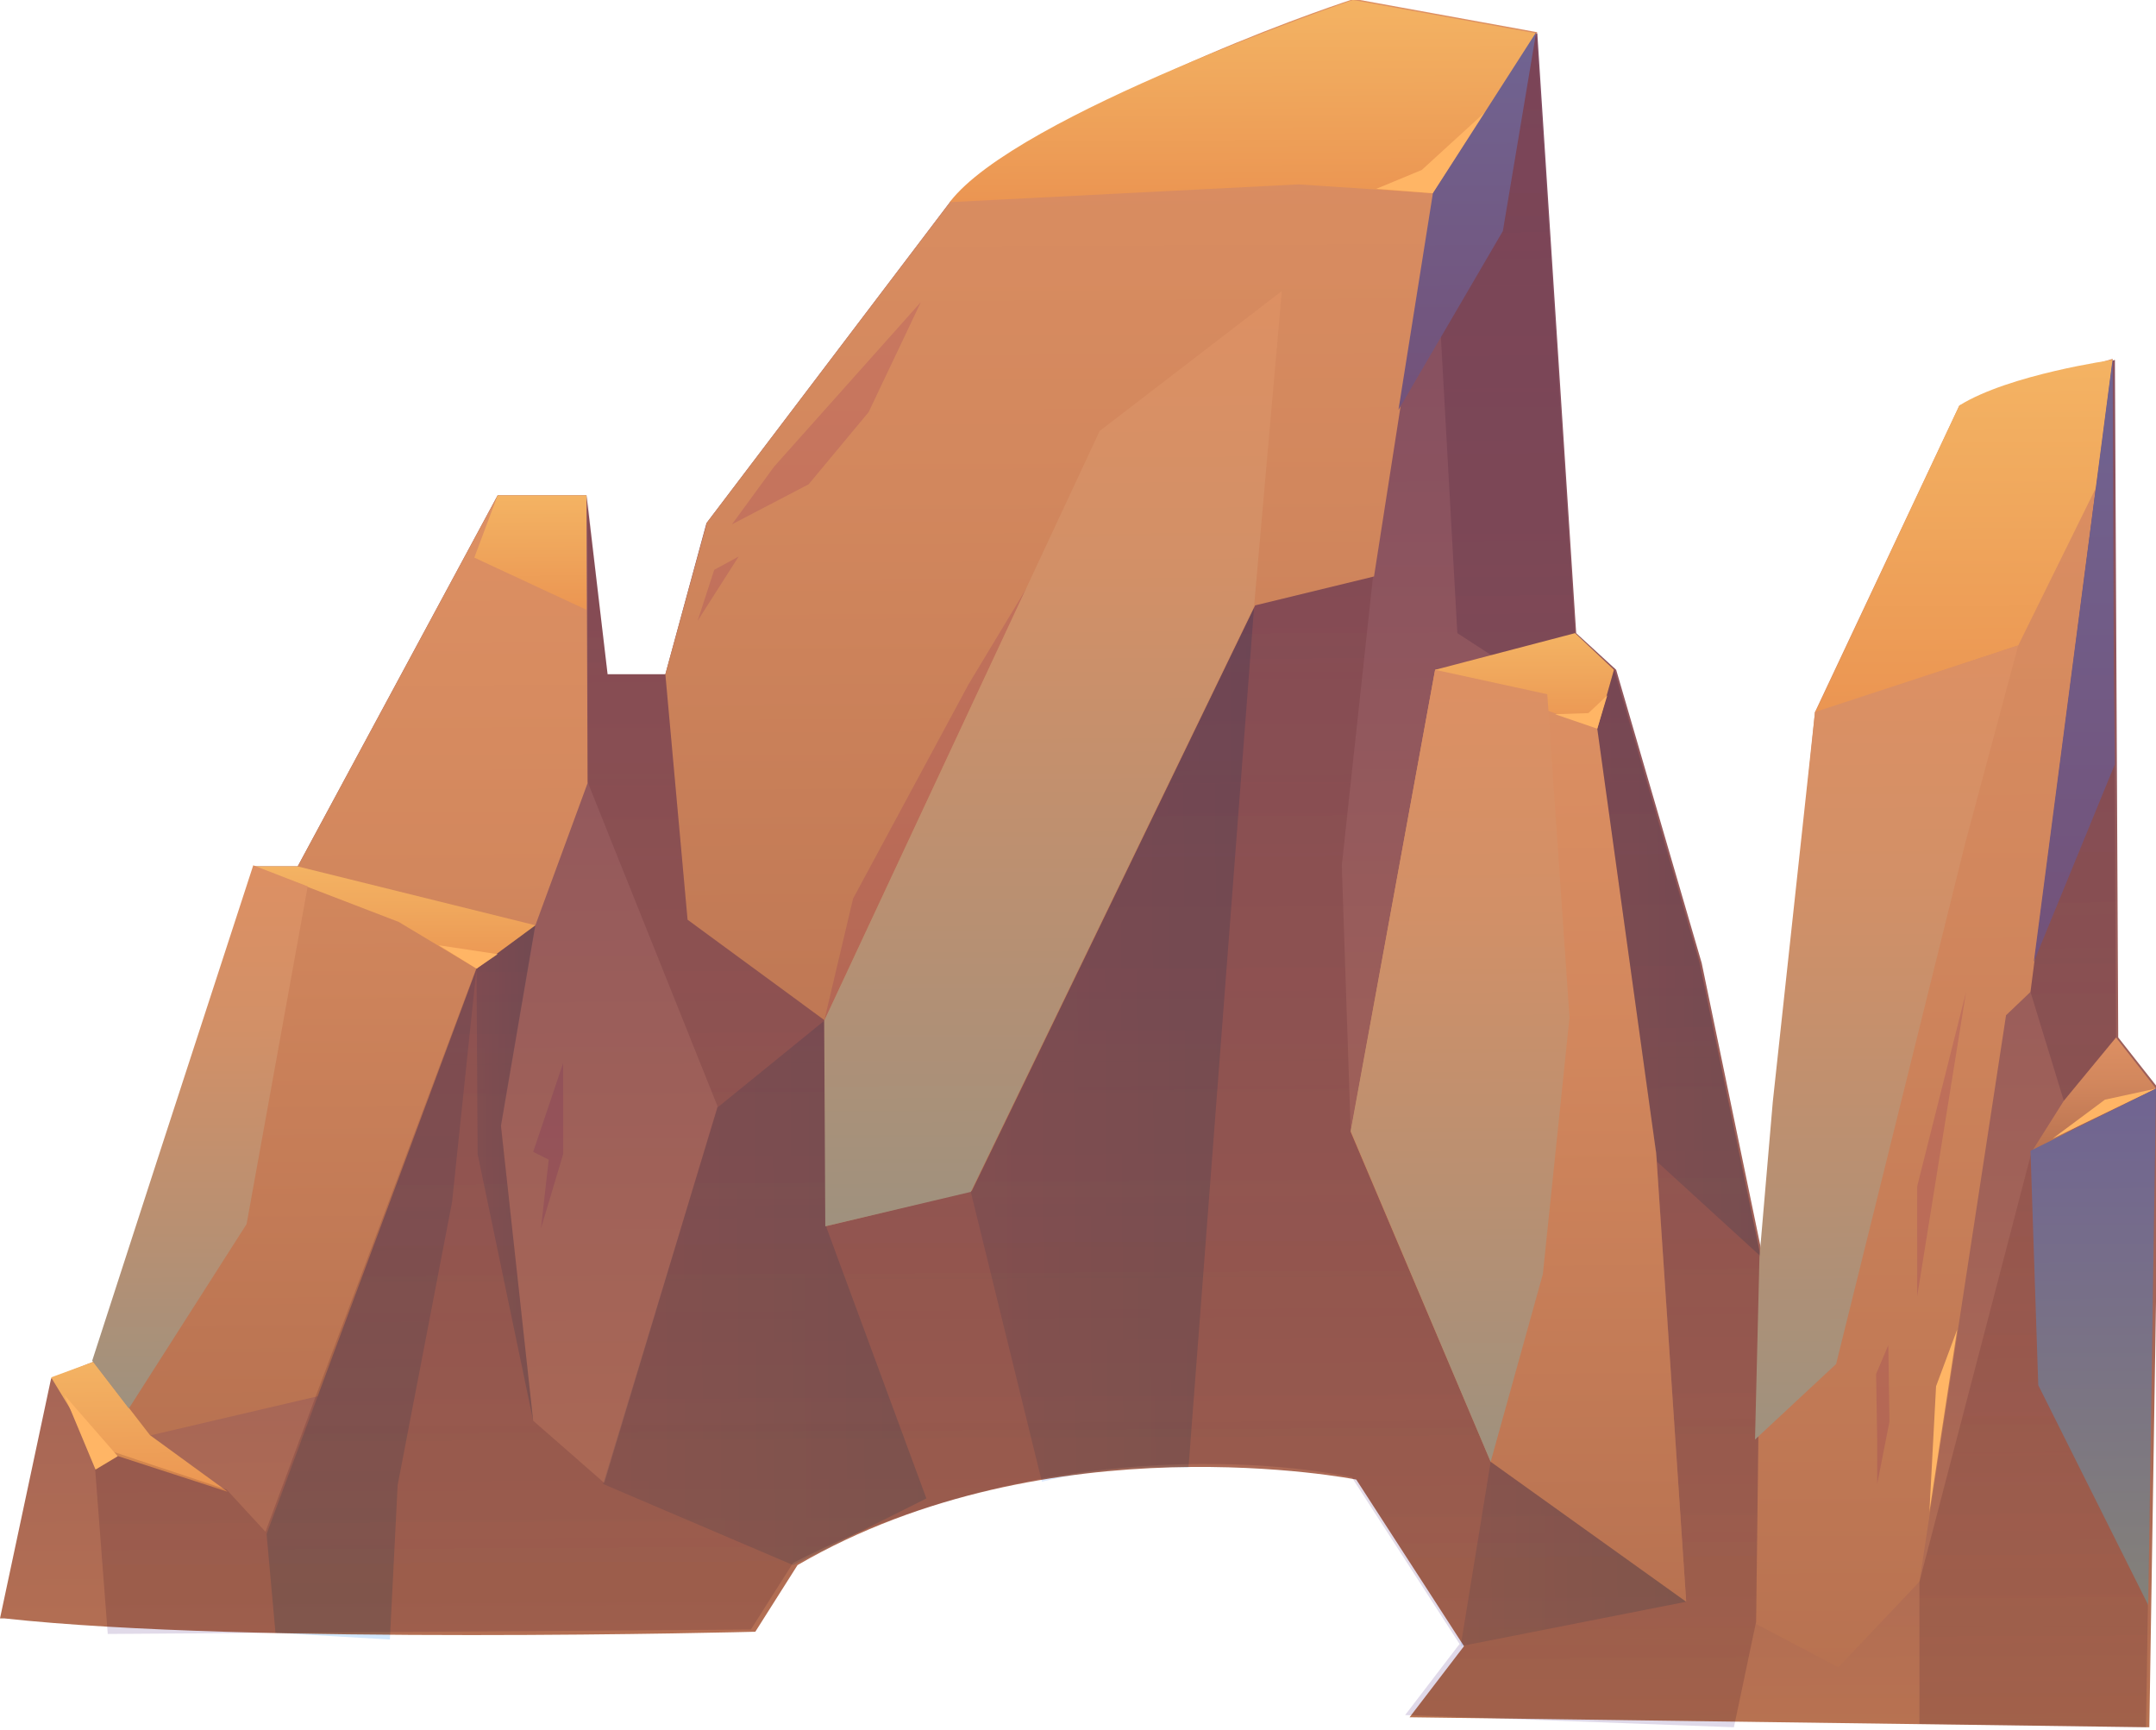
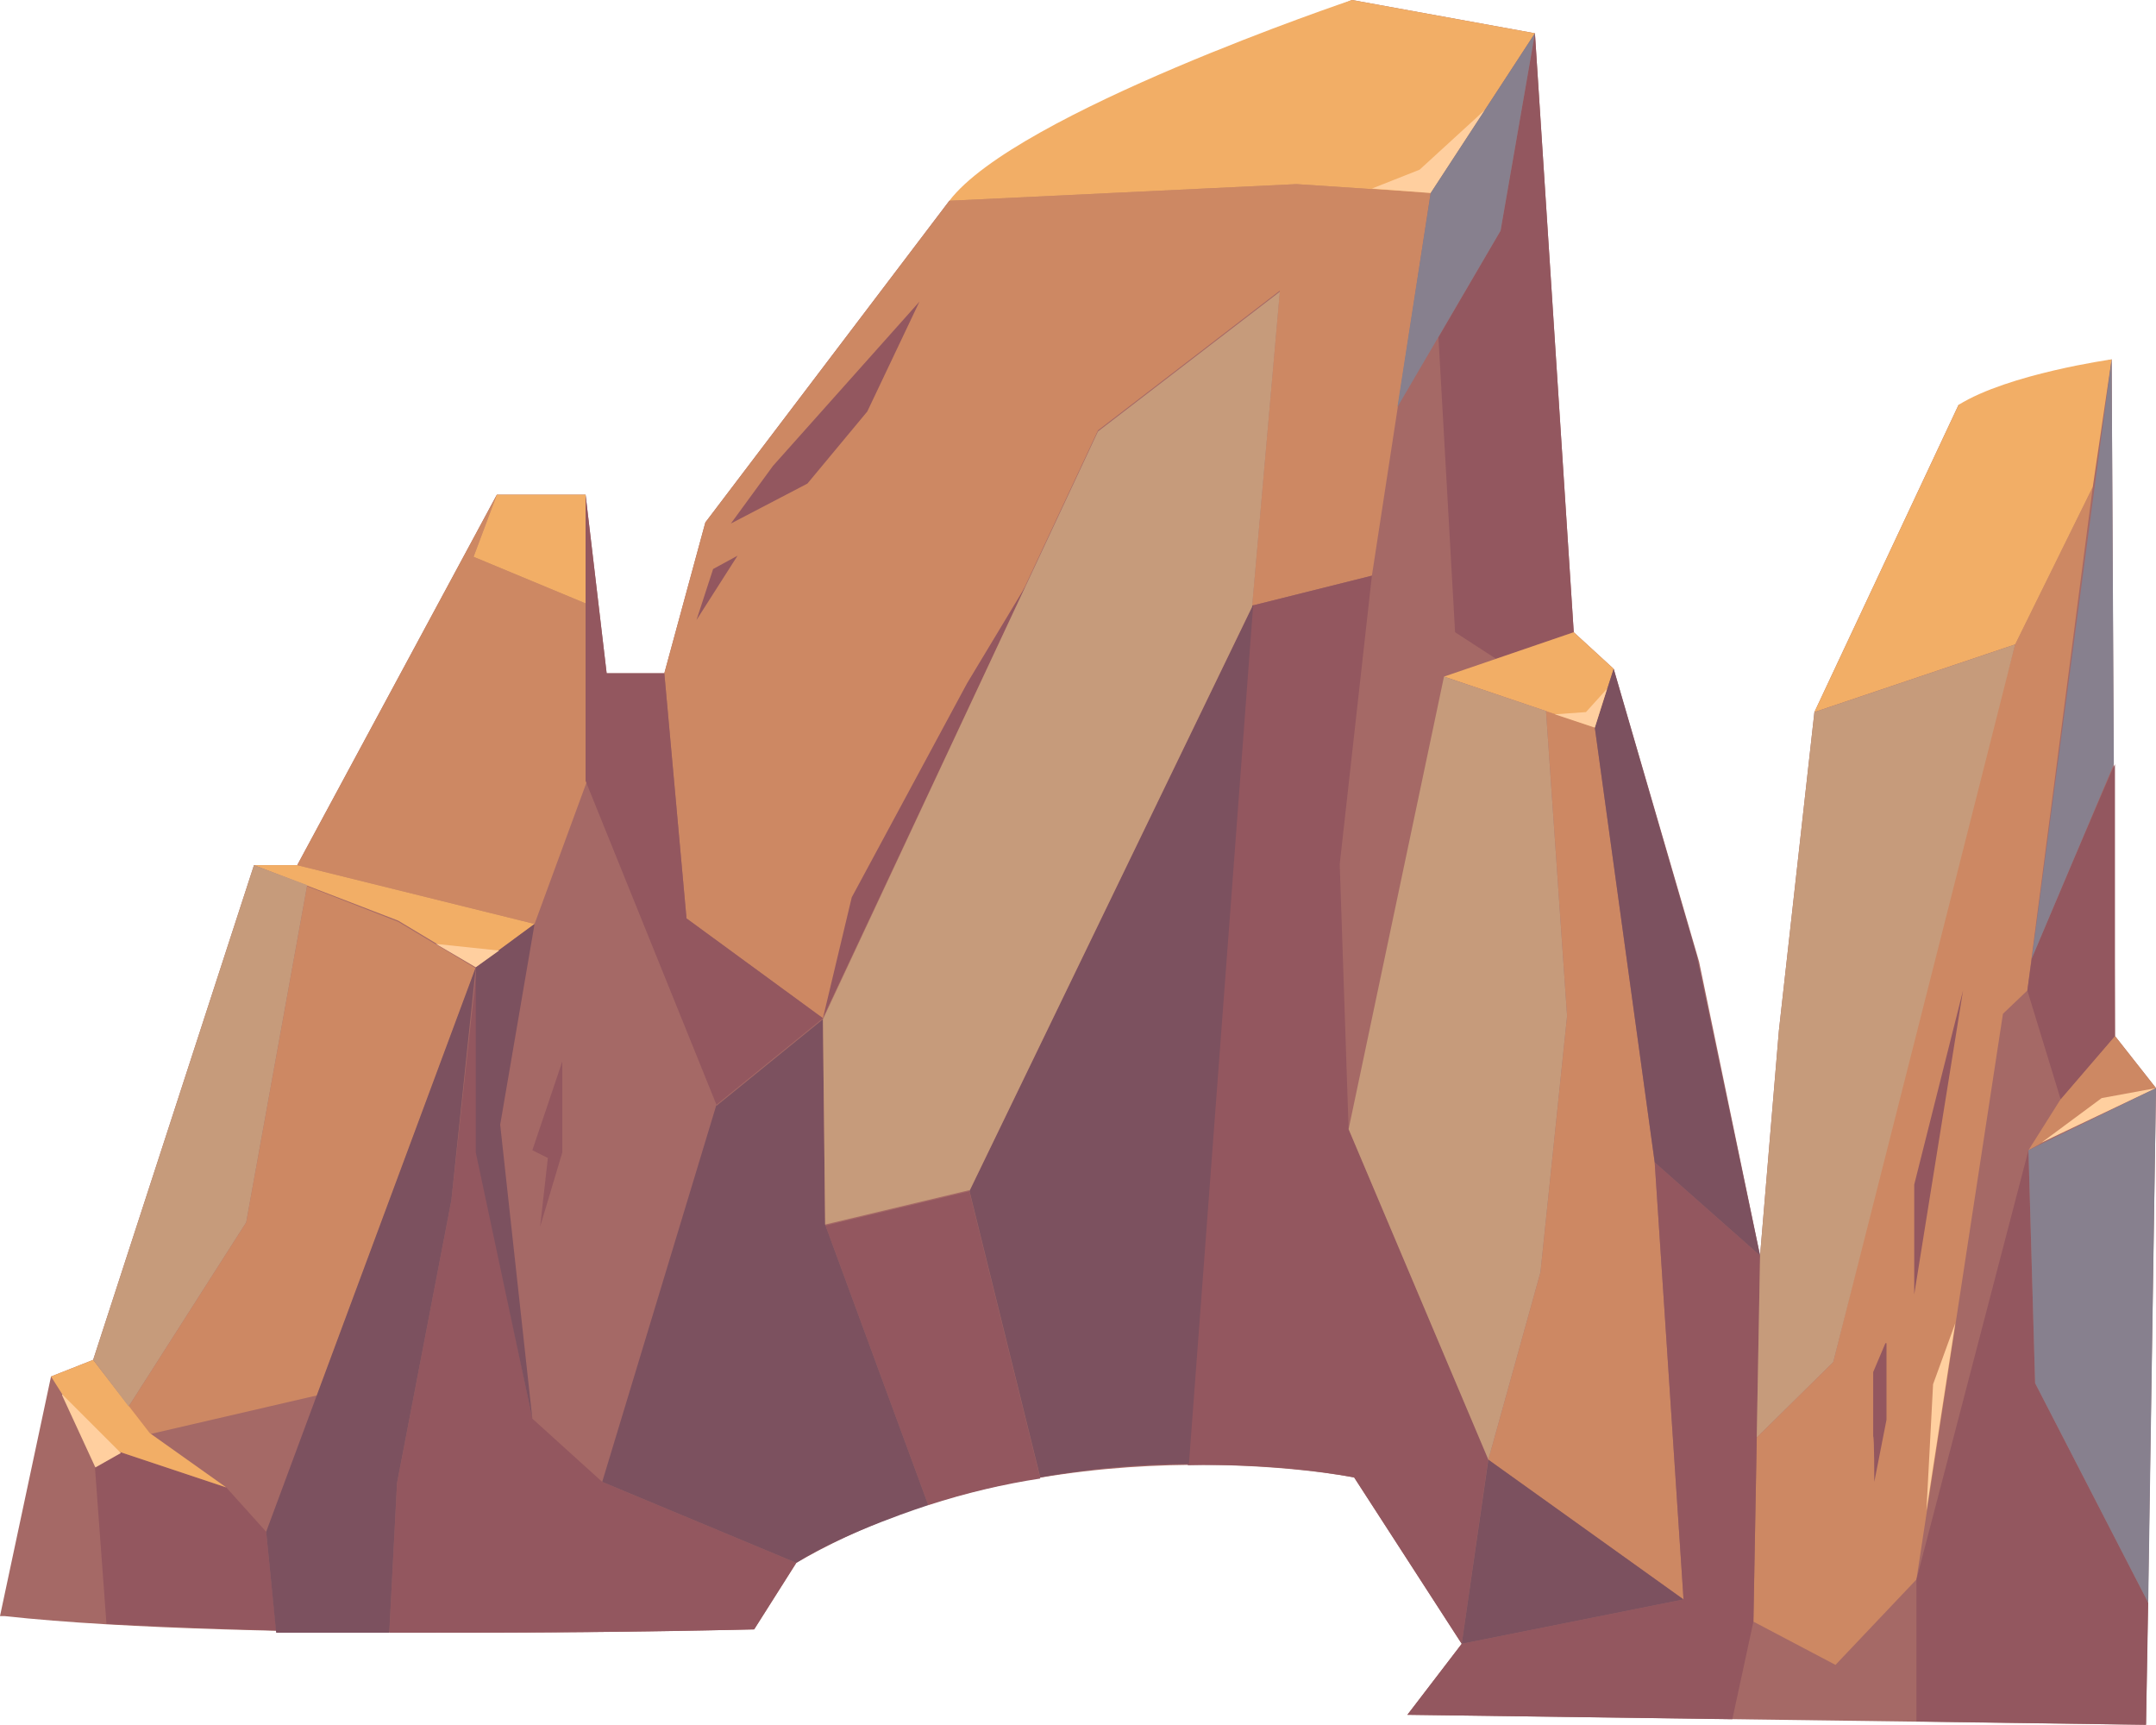
- <svg xmlns="http://www.w3.org/2000/svg" xmlns:xlink="http://www.w3.org/1999/xlink" version="1.1" viewBox="0 0 194.1 155.7">
+ <svg xmlns="http://www.w3.org/2000/svg" version="1.1" viewBox="0 0 194.4 155.5">
  <defs>
    <style>
-       .rock-side-light-2 {
-         fill: url(#rock04-side-light-gradient-2);
+       .cls-1 {
+         fill: #ffcf9f;
      }
-       .rock-shade3 {
-         fill: url(#rock04-shade3-gradient);
+ 
+       .cls-2 {
+         fill: #cd8863;
      }
-       .rock-shade3, .rock-shade3-3, .rock-shade3-4, .rock-shade3-2 {
-         opacity: .5;
+ 
+       .cls-3 {
+         fill: #87808e;
      }
-       .rock-shade3, .rock-shade3-3, .rock-shade3-4, .rock-shade3-2, .rock-shade, .rock-shade2, .rock-shade2-6, .rock-shade2-2, .rock-shade2-5, .rock-shade2-3, .rock-shade2-4 {
-         mix-blend-mode: multiply;
+ 
+       .cls-4 {
+         fill: #c69b7b;
      }
-       .rock-shade3-3 {
-         fill: url(#rock04-shade3-gradient-3);
+ 
+       .cls-5 {
+         fill: #93575f;
      }
-       .rock-shade3-4 {
-         fill: url(#rock04-shade3-gradient-4);
+ 
+       .cls-6 {
+         fill: #f2ae66;
      }
-       .rock-shade3-2 {
-         fill: url(#rock04-shade3-gradient-2);
+ 
+       .cls-7 {
+         fill: #a56966;
      }
-       .rock-side {
-         fill: url(#rock04-side-gradient);
-       }
-       .rock-top {
-         fill: url(#rock04-top-gradient);
-       }
-       .rock-face-light {
-         fill: url(#rock04-face-light-gradient);
-       }
-       .rock-back {
-         fill: url(#rock04-back-gradient);
-       }
-       .rock-face {
-         fill: url(#rock04-face-gradient);
-       }
-       .rock-side-light {
-         fill: url(#rock04-side-light-gradient);
-       }
-       .rock-shade {
-         fill: #efdbff;
-       }
-       .rock-face-2 {
-         fill: url(#rock04-face-gradient-2);
-       }
-       .rock-face-4 {
-         fill: url(#rock04-face-gradient-4);
-       }
-       .rock-face-5 {
-         fill: url(#rock04-face-gradient-5);
-       }
-       .rock-face-3 {
-         fill: url(#rock04-face-gradient-3);
-       }
-       .rock-side-2 {
-         fill: url(#rock04-side-gradient-2);
-       }
-       .rock-side-3 {
-         fill: url(#rock04-side-gradient-3);
-       }
-       .rock-side-4 {
-         fill: url(#rock04-side-gradient-4);
-       }
-       .rock-top-6 {
-         fill: url(#rock04-top-gradient-6);
-       }
-       .rock-top-3 {
-         fill: url(#rock04-top-gradient-3);
-       }
-       .rock-top-5 {
-         fill: url(#rock04-top-gradient-5);
-       }
-       .rock-top-4 {
-         fill: url(#rock04-top-gradient-4);
-       }
-       .rock-top-2 {
-         fill: url(#rock04-top-gradient-2);
-       }
-       .rock-edge {
-         fill: #ffb565;
-       }
-       .rock-shade2 {
-         fill: url(#rock04-shade2-gradient);
-       }
-       .rock-shade3-32 {
-         isolation: isolate;
-       }
-       .rock-shade2-6 {
-         fill: url(#rock04-shade2-gradient-6);
-       }
-       .rock-shade2-2 {
-         fill: url(#rock04-shade2-gradient-2);
-       }
-       .rock-shade2-5 {
-         fill: url(#rock04-shade2-gradient-5);
-       }
-       .rock-shade2-3 {
-         fill: url(#rock04-shade2-gradient-3);
-       }
-       .rock-shade2-4 {
-         fill: url(#rock04-shade2-gradient-4);
+ 
+       .cls-8 {
+         fill: #7c515f;
      }
    </style>
-     <linearGradient id="rock04-back-gradient" x1="96.8" y1="155.6" x2="96.8" y2="-.3" gradientTransform="translate(-.3 .9) rotate(-.3)" gradientUnits="userSpaceOnUse">
-       <stop offset="0" stop-color="#b87251" />
-       <stop offset=".2" stop-color="#a76656" />
-       <stop offset=".7" stop-color="#8b535f" />
-       <stop offset="1" stop-color="#814c63" />
-     </linearGradient>
-     <linearGradient id="rock04-face-gradient" x1="30.5" y1="129.5" x2="30.5" y2="43.9" gradientTransform="translate(-.3 .9) rotate(-.3)" gradientUnits="userSpaceOnUse">
-       <stop offset="0" stop-color="#b87251" />
-       <stop offset=".6" stop-color="#d2875d" />
-       <stop offset="1" stop-color="#dd9063" />
-     </linearGradient>
-     <linearGradient id="rock04-face-gradient-2" x1="99.3" y1="109.9" x2="99.3" y2="-.3" xlink:href="#rock04-face-gradient" />
-     <linearGradient id="rock04-face-gradient-3" x1="174" y1="150" x2="174" y2="32.4" xlink:href="#rock04-face-gradient" />
-     <linearGradient id="rock04-top-gradient" x1="12.2" y1="133.5" x2="12.2" y2="121.7" gradientTransform="translate(-.3 .9) rotate(-.3)" gradientUnits="userSpaceOnUse">
-       <stop offset="0" stop-color="#eb9552" />
-       <stop offset=".6" stop-color="#f0a85d" />
-       <stop offset="1" stop-color="#f4b363" />
-     </linearGradient>
-     <linearGradient id="rock04-face-gradient-4" x1="188.3" y1="103.7" x2="188.3" y2="93.4" xlink:href="#rock04-face-gradient" />
-     <linearGradient id="rock04-shade3-gradient" x1="83.2" y1="155.6" x2="83.2" y2="43.9" gradientTransform="translate(-.3 .9) rotate(-.3)" gradientUnits="userSpaceOnUse">
-       <stop offset="0" stop-color="#c0b3d4" />
-       <stop offset=".5" stop-color="#d1becd" />
-       <stop offset="1" stop-color="#e3cac7" />
-     </linearGradient>
-     <linearGradient id="rock04-shade3-gradient-2" x1="135.5" y1="59.2" x2="135.5" y2="2.8" xlink:href="#rock04-shade3-gradient" />
-     <linearGradient id="rock04-face-gradient-5" x1="136.4" y1="144.1" x2="136.4" y2="59.2" xlink:href="#rock04-face-gradient" />
-     <linearGradient id="rock04-shade3-gradient-3" x1="183.2" y1="155.6" x2="183.2" y2="98.1" xlink:href="#rock04-shade3-gradient" />
-     <linearGradient id="rock04-shade3-gradient-4" x1="186.5" y1="99.1" x2="186.5" y2="32.4" xlink:href="#rock04-shade3-gradient" />
-     <linearGradient id="rock04-top-gradient-2" x1="112.2" y1="17.7" x2="112.2" y2="-.3" xlink:href="#rock04-top-gradient" />
-     <linearGradient id="rock04-top-gradient-3" x1="176.9" y1="64.1" x2="176.9" y2="32.4" xlink:href="#rock04-top-gradient" />
-     <linearGradient id="rock04-top-gradient-4" x1="137.3" y1="65.4" x2="137.3" y2="56.8" xlink:href="#rock04-top-gradient" />
-     <linearGradient id="rock04-top-gradient-5" x1="35.5" y1="86.5" x2="35.5" y2="77.2" xlink:href="#rock04-top-gradient" />
-     <linearGradient id="rock04-top-gradient-6" x1="47.8" y1="54.3" x2="47.8" y2="43.9" xlink:href="#rock04-top-gradient" />
-     <linearGradient id="rock04-shade2-gradient" x1="83.1" y1="115.9" x2="54" y2="115.9" gradientTransform="translate(-.3 .9) rotate(-.3)" gradientUnits="userSpaceOnUse">
-       <stop offset="0" stop-color="#d1e8ff" />
-       <stop offset="0" stop-color="#d1e8ff" />
-       <stop offset="1" stop-color="#e3ecff" />
-     </linearGradient>
-     <linearGradient id="rock04-shade2-gradient-2" x1="112.9" y1="93.6" x2="87.2" y2="93.6" xlink:href="#rock04-shade2-gradient" />
-     <linearGradient id="rock04-shade2-gradient-3" x1="151.4" y1="139.6" x2="131" y2="139.6" xlink:href="#rock04-shade2-gradient" />
-     <linearGradient id="rock04-shade2-gradient-4" x1="158.3" y1="86.6" x2="143.8" y2="86.6" xlink:href="#rock04-shade2-gradient" />
-     <linearGradient id="rock04-shade2-gradient-5" x1="48.1" y1="104.9" x2="42.8" y2="104.9" xlink:href="#rock04-shade2-gradient" />
-     <linearGradient id="rock04-shade2-gradient-6" x1="33.2" y1="146.8" x2="33.2" y2="86.5" xlink:href="#rock04-shade2-gradient" />
-     <linearGradient id="rock04-side-gradient" x1="17.8" y1="126" x2="17.8" y2="77.1" gradientTransform="translate(-.3 .9) rotate(-.3)" gradientUnits="userSpaceOnUse">
-       <stop offset="0" stop-color="#9f917e" />
-       <stop offset=".3" stop-color="#b69073" />
-       <stop offset=".7" stop-color="#d29067" />
-       <stop offset="1" stop-color="#dd9063" />
-     </linearGradient>
-     <linearGradient id="rock04-side-gradient-2" x1="169.7" y1="129.5" x2="169.7" y2="58.1" xlink:href="#rock04-side-gradient" />
-     <linearGradient id="rock04-side-gradient-3" x1="94.9" y1="109.9" x2="94.9" y2="25.9" xlink:href="#rock04-side-gradient" />
-     <linearGradient id="rock04-side-gradient-4" x1="131.3" y1="131.4" x2="131.3" y2="60.1" xlink:href="#rock04-side-gradient" />
-     <linearGradient id="rock04-side-light-gradient" x1="186.7" y1="86.7" x2="186.7" y2="32.4" gradientTransform="translate(-.3 .9) rotate(-.3)" gradientUnits="userSpaceOnUse">
-       <stop offset="0" stop-color="#735279" />
-       <stop offset=".3" stop-color="#725780" />
-       <stop offset="1" stop-color="#706492" />
-     </linearGradient>
-     <linearGradient id="rock04-face-light-gradient" x1="188.3" y1="144.6" x2="188.3" y2="98.1" gradientTransform="translate(-.3 .9) rotate(-.3)" gradientUnits="userSpaceOnUse">
-       <stop offset="0" stop-color="#848179" />
-       <stop offset=".4" stop-color="#7b7583" />
-       <stop offset="1" stop-color="#706492" />
-     </linearGradient>
-     <linearGradient id="rock04-side-light-gradient-2" x1="132.4" y1="36.6" x2="132.4" y2="2.7" xlink:href="#rock04-side-light-gradient" />
  </defs>
-   <path class="rock-back" d="M0,145.7l4.6-21.6,3.8-1.5,14.5-44.6h3.9s18-33.4,18-33.4h8s1.9,16.1,1.9,16.1h5.2s3.7-13.6,3.7-13.6l22-29,15.9-9.8L121.9,0l16.5,3,3.5,54,3.6,3.3,7.7,26.4,5.5,26.5,1.7-20.3,3.2-28.7,13-27.7,13.8-4.1.3,61,3.7,4.7-.9,57.4-66.6-.9,4.9-6.4-9.7-15s-27.6-5.5-50.3,7.7l-3.8,6s-45.7,1.2-67.6-1.2Z" />
-   <polygon class="rock-face" points="52.8 44.6 52.9 70.5 48.2 83.3 42.9 87.2 28.6 125.7 8.5 130.4 8.4 122.6 22.9 78 26.8 78 44.8 44.6 52.8 44.6" />
-   <path class="rock-face-2" d="M63.6,47.2l-3.7,13.5,2,22.1,12.4,9.1v18.5c.1,0,13.2-3.2,13.2-3.2l25.5-52.7,10.7-2.6,5.4-34.6,9.3-14.4-16.5-3s-23.4,7.5-36.3,18.2l-22,29Z" />
-   <polygon class="rock-face-3" points="158.5 113.1 158.1 146.2 165.5 150.1 172.8 142.4 180.6 91.4 182.8 89.3 190.2 32.3 176.4 36.5 163.4 64.1 158.5 113.1" />
-   <polygon class="rock-top" points="4.6 124 8.5 130.4 20.5 134.3 13.5 129.2 8.4 122.6 4.6 124" />
-   <polygon class="rock-face-4" points="190.5 93.4 185.8 99.1 182.9 103.7 188.5 100.6 194.1 98 190.5 93.4" />
-   <path class="rock-shade3" d="M123.6,52l-2.8,25.9.8,23.9,12.6,29.7,17.6,12.6-2.7-40.4-6.1-39.6,2.3-4,7.7,26.4,5.5,26.5-.4,33-2,9.5-29.6-1.1,4.9-6.4-9.7-15s-24.2-5.7-50.3,7.7l-3.8,6-57.9.4-1.3-17,12,4,3.5,3.8,4.6-12.4,14.4-38.4,5.3-3.9-3.1,18.1,2.9,26.6,6.4,5.6,10.2-33.9-11.7-29.2v-25.9c-.1,0,1.8,16.2,1.8,16.2h5.2s2,22.1,2,22.1l12.4,9.1v18.5c.1,0,13.2-3.2,13.2-3.2l25.5-52.7,10.7-2.6Z" />
-   <polygon class="rock-shade3-2" points="129 17.4 131.2 57 134.9 59.4 141.8 57 138.3 3 129 17.4" />
-   <polygon class="rock-face-5" points="134.2 131.6 121.6 101.9 129.2 60.3 134.9 59.4 143.8 65.6 149.1 103.8 151.8 144.2 134.2 131.6" />
-   <polygon class="rock-shade3-3" points="172.8 155.2 172.8 142.4 182.9 103.7 194.1 98 193.2 155.5 172.8 155.2" />
-   <polygon class="rock-shade3-4" points="182.8 89.3 185.8 99.1 190.5 93.4 190.2 32.3 182.8 89.3" />
-   <path class="rock-top-2" d="M85.5,18.2l31.4-1.6,12.1.8,9.3-14.4-16.5-3s-30.3,10.3-36.3,18.2Z" />
-   <path class="rock-top-3" d="M176.4,36.5l-13,27.7,18.3-6.1,7-14.2,1.5-11.5s-9.3,1.3-13.8,4.1Z" />
-   <polygon class="rock-top-4" points="129.2 60.3 141.8 57 145.3 60.3 143.8 65.6 129.2 60.3" />
-   <polygon class="rock-top-5" points="22.9 78 35.9 83 42.9 87.2 48.2 83.3 26.8 78 22.9 78" />
-   <polygon class="rock-top-6" points="44.8 44.6 42.7 50.2 52.8 54.9 52.8 44.6 44.8 44.6" />
-   <polygon class="rock-shade2" points="74.2 91.9 64.6 99.7 54.3 133.6 71.4 140.9 83.4 134.9 74.4 110.5 74.2 91.9" />
-   <path class="rock-shade2-2" d="M87.4,107.3l6.4,26.1s5.2-1.5,13.2-1.3l5.9-77.4-25.5,52.7Z" />
-   <polygon class="rock-shade2-3" points="131.5 148.2 151.8 144.2 134.2 131.6 131.5 148.2" />
-   <polygon class="rock-shade2-4" points="149.2 104.6 158.5 113.1 153 86.7 145.3 60.3 143.8 65.6 149.2 104.6" />
-   <polygon class="rock-shade2-5" points="42.9 87.2 43 103.9 48 127.9 45.1 101.4 48.2 83.3 42.9 87.2" />
-   <polygon class="rock-shade2-6" points="24 138.1 28.6 125.7 42.9 87.2 40.7 108.2 35.8 133.7 35.1 147.6 24.8 147 24 138.1" />
-   <polygon class="rock-shade" points="65.9 47.2 69.7 42 82.9 27.2 78.2 37.1 72.8 43.6 65.9 47.2" />
-   <polygon class="rock-shade" points="64.3 51.3 62.8 55.9 66.5 50.1 64.3 51.3" />
-   <polygon class="rock-shade" points="74.2 91.9 76.8 80.9 87.2 61.6 92.5 52.8 74.2 91.9" />
-   <polygon class="rock-shade" points="172.6 116.7 172.6 106.8 177 89.3 172.6 116.7" />
-   <polygon class="rock-shade" points="170 121.1 168.9 123.7 169 129.5 169 133.6 170.1 128 170 121.1" />
-   <polygon class="rock-shade" points="50.7 95.7 48 103.7 49.4 104.4 48.7 110.6 50.7 103.9 50.7 95.7" />
-   <polygon class="rock-edge" points="123.9 17 128 15.3 133.8 10 129 17.4 123.9 17" />
-   <polygon class="rock-edge" points="39.5 85.1 44.8 85.9 42.9 87.2 39.5 85.1" />
-   <polygon class="rock-edge" points="5.8 125.6 10.6 131.1 8.6 132.3 5.8 125.6" />
-   <polygon class="rock-edge" points="184.8 102.5 189.5 99 194.1 98 184.8 102.5" />
-   <polygon class="rock-edge" points="176.2 119.7 174.3 124.8 173.7 136.1 176.2 119.7" />
-   <polygon class="rock-edge" points="140 64.3 143 64.2 144.7 62.6 143.8 65.6 140 64.3" />
-   <polygon class="rock-side" points="22.8 77.9 14.2 104.3 8.3 122.5 11.6 126.8 22.2 110.2 27.7 79.8 22.8 77.9" />
-   <polygon class="rock-side-2" points="163.4 64.1 159.6 99.2 158.4 113.2 158 129.6 165.3 122.8 176.9 76 181.7 58.1 163.4 64.1" />
-   <polygon class="rock-side-3" points="87.4 107.3 74.3 110.4 74.2 91.9 99 38.8 115.4 26.2 112.9 54.6 87.4 107.3" />
-   <polygon class="rock-side-4" points="121.6 101.8 134.2 131.6 138.9 114.7 141.3 91.6 139.3 62.5 129.2 60.3 121.6 101.8" />
-   <polygon class="rock-side-light" points="183.1 86.6 190.2 32.3 190.3 60 190.4 68.8 183.1 86.6" />
-   <polygon class="rock-face-light" points="182.8 103.6 183.5 124.7 193.4 144.5 194.1 98 182.8 103.6" />
-   <polygon class="rock-side-light-2" points="129 17.4 125.9 36.9 135.3 20.8 138.3 2.9 129 17.4" />
+   <g>
+     <g id="Calque_1">
+       <g id="Calque_1-2" data-name="Calque_1">
+         <g id="rock04">
+           <path id="back" class="cls-7" d="M0,145.7l4.6-21.6,3.8-1.5,14.5-44.6h3.9l18-33.4h8l1.9,16.1h5.2l3.7-13.6,22-29,15.9-9.8L121.9,0l16.5,3,3.5,54,3.6,3.3,7.7,26.4,5.5,26.5,1.7-20.3,3.2-28.7,13-27.7,13.8-4.1.3,61,3.7,4.7-.9,57.4-66.6-.9,4.9-6.4-9.7-15s-27.6-5.5-50.3,7.7l-3.8,6s-45.7,1.2-67.6-1.2h-.4Z" />
+           <path id="angle" class="cls-2" d="M27.7,79.8l-5.5,30.4-10.6,16.6,1.9,2.5,15.1-3.5,14.3-38.5-7-4.2-8.2-3.2h0ZM52.8,54.4l-10.1-4.2,2.1-5.6-18,33.4,21.4,5.3,4.7-12.8v-16.1h0ZM129,17.4l-12.1-.8-31.3,1.5-22,29-3.7,13.6,2,22.1,12.3,9,24.8-53,16.4-12.6-2.5,28.4,10.8-2.7s5.3-34.5,5.3-34.5ZM190.7,93.4l-4.9,5.7-2.9,4.6,5.6-3.1,5.9-2.5-3.7-4.7h0ZM181.7,58.1l-4.8,17.9-11.6,46.8-6.9,6.8-.3,16.6,7.4,3.9,7.3-7.7,7.8-51,2.2-2.1,5.9-45.4-7,14.2h0ZM143.8,65.6l-4.4-1.5,1.9,27.5-2.4,23.1-4.7,16.9,17.6,12.6-2.6-39.4-5.4-39.2h0Z" />
+           <path id="front" class="cls-5" d="M131.2,57l-1.5-26.6,5.6-9.6,3.1-17.8,3.5,54-7,2.4-3.7-2.4h0ZM74.4,110.4l9.3,25.3c3.4-1.1,6.8-1.9,10.1-2.4l-6.4-25.9-13,3.1h0ZM74.2,91.8l-12.3-9-2-22.1h-5.2l-1.9-16.1v25.8l11.8,29.2,9.6-7.8ZM190.7,93.4v-24.5c-.1,0-7.5,17.5-7.5,17.5l-.4,2.9,3,9.8s4.9-5.7,4.9-5.7ZM20.4,134.1l-12-4,1.2,16.3s5.4.3,15.3.6l-.9-8.9-3.6-4h0ZM183.5,124.7h0l-.6-21-10.1,38.7v12.8l20.7.3.2-11-10.2-19.8M134.2,131.5l-12.6-29.7-.8-23.9,2.9-26-10.8,2.7-5.8,77.5s7.6-.3,15,1.1l9.7,15,2.4-16.7h0ZM151.8,144.2l-20,4-4.9,6.4,29.3.4,1.9-8.8.6-33-9.5-8.4M54.3,133.6l-6.3-5.7-5-24v-16.7l-2.3,21-4.9,25.5-.7,13.5c8.9,0,20,0,32.9-.3l3.8-6s-17.5-7.3-17.5-7.3Z" />
+           <path id="top" class="cls-6" d="M85.6,18.1l31.3-1.5,12.1.8,9.4-14.4-16.5-3s-30.3,10.2-36.3,18.1ZM176.6,36.5l-13,27.7,18.1-6.1,7-14.2,1.7-11.5s-9.3,1.3-13.8,4.1ZM130.2,61l11.7-4,3.6,3.3-1.7,5.3-13.6-4.6ZM22.9,78l13,5,7,4.2,5.3-3.9-21.4-5.3s-3.9,0-3.9,0ZM44.8,44.6l-2.1,5.6,10.1,4.2v-9.8h-8ZM4.6,124.1l3.8,6,12,4-6.9-4.9-5.1-6.6-3.8,1.5h0Z" />
+           <path id="shadow" class="cls-8" d="M64.6,99.6l-10.3,34,17.5,7.3c4.6-2.9,11.9-5.2,11.9-5.2l-9.3-25.3-.2-18.5-9.6,7.8h0ZM87.4,107.3l6.4,25.9s6-1.2,13.4-1.2l5.8-77.5-25.5,52.7h-.1ZM131.8,148.2l20-4-17.6-12.6-2.4,16.6ZM149.2,104.8l9.5,8.4-5.7-27-7.5-25.9-1.7,5.3,5.4,39.2ZM42.9,87.2v16.7l5.1,24-2.9-26.5,3.1-18.1s-5.3,3.9-5.3,3.9ZM24,138.1l4.6-12.4,14.3-38.5-2.2,21-4.9,25.5-.7,13.5h-10.2c0-.1-.9-9.1-.9-9.1Z" />
+           <path id="cracks" class="cls-5" d="M65.9,47.2l3.8-5.2,13.2-14.8-4.7,9.9-5.4,6.5s-6.9,3.6-6.9,3.6ZM64.3,51.3l-1.5,4.6,3.7-5.8-2.2,1.2ZM74.2,91.8l2.6-10.9,10.4-19.3,5.3-8.8-18.3,39ZM172.6,116.7v-9.9l4.4-17.5-4.4,27.4ZM170,121.1l-1.1,2.6v5.8c.1,0,.1,4.1.1,4.1l1.1-5.6v-6.9h-.1ZM50.7,95.7l-2.7,8,1.4.7-.7,6.2,2-6.7v-8.2Z" />
+           <path id="edges" class="cls-1" d="M123.7,17l4.3-1.7,5.9-5.4-4.9,7.5-5.3-.4ZM39.3,85.1l5.7.6-2.1,1.5s-3.6-2.1-3.6-2.1ZM5.6,125.7l5.3,5.3-2.3,1.3-3-6.5h0ZM184.1,103l5.4-4,4.9-.9-10.3,4.9h0ZM176.3,119.3l-2,5.5-.6,11.4s2.6-16.9,2.6-16.9ZM140.2,64.4l2.8-.2,1.9-2.1-1.1,3.5-3.6-1.2h0Z" />
+           <path id="light" class="cls-4" d="M22.9,78l-14.5,44.6,3.2,4.2,10.6-16.6,5.5-30.4s-4.8-1.8-4.8-1.8ZM163.6,64.2l-3.2,28.7-1.7,20.3-.3,16.4,6.9-6.8,16.4-64.7-18.1,6.1h0ZM87.4,107.3l-13,3.1-.2-18.5,24.8-53,16.4-12.6-2.5,28.4-25.5,52.7h0ZM121.6,101.8l12.6,29.8,4.7-16.9,2.4-23.1-1.9-27.5-9.2-3.1-8.6,40.8Z" />
+           <path id="side" class="cls-3" d="M183.2,86.4l7.2-54,.2,36.5-7.4,17.5ZM182.9,103.7l.6,21,10.2,19.8.7-46.4-11.5,5.6ZM129,17.4l-3,19.3,9.3-15.9,3.1-17.8-9.4,14.4h0Z" />
+         </g>
+       </g>
+     </g>
+   </g>
</svg>
